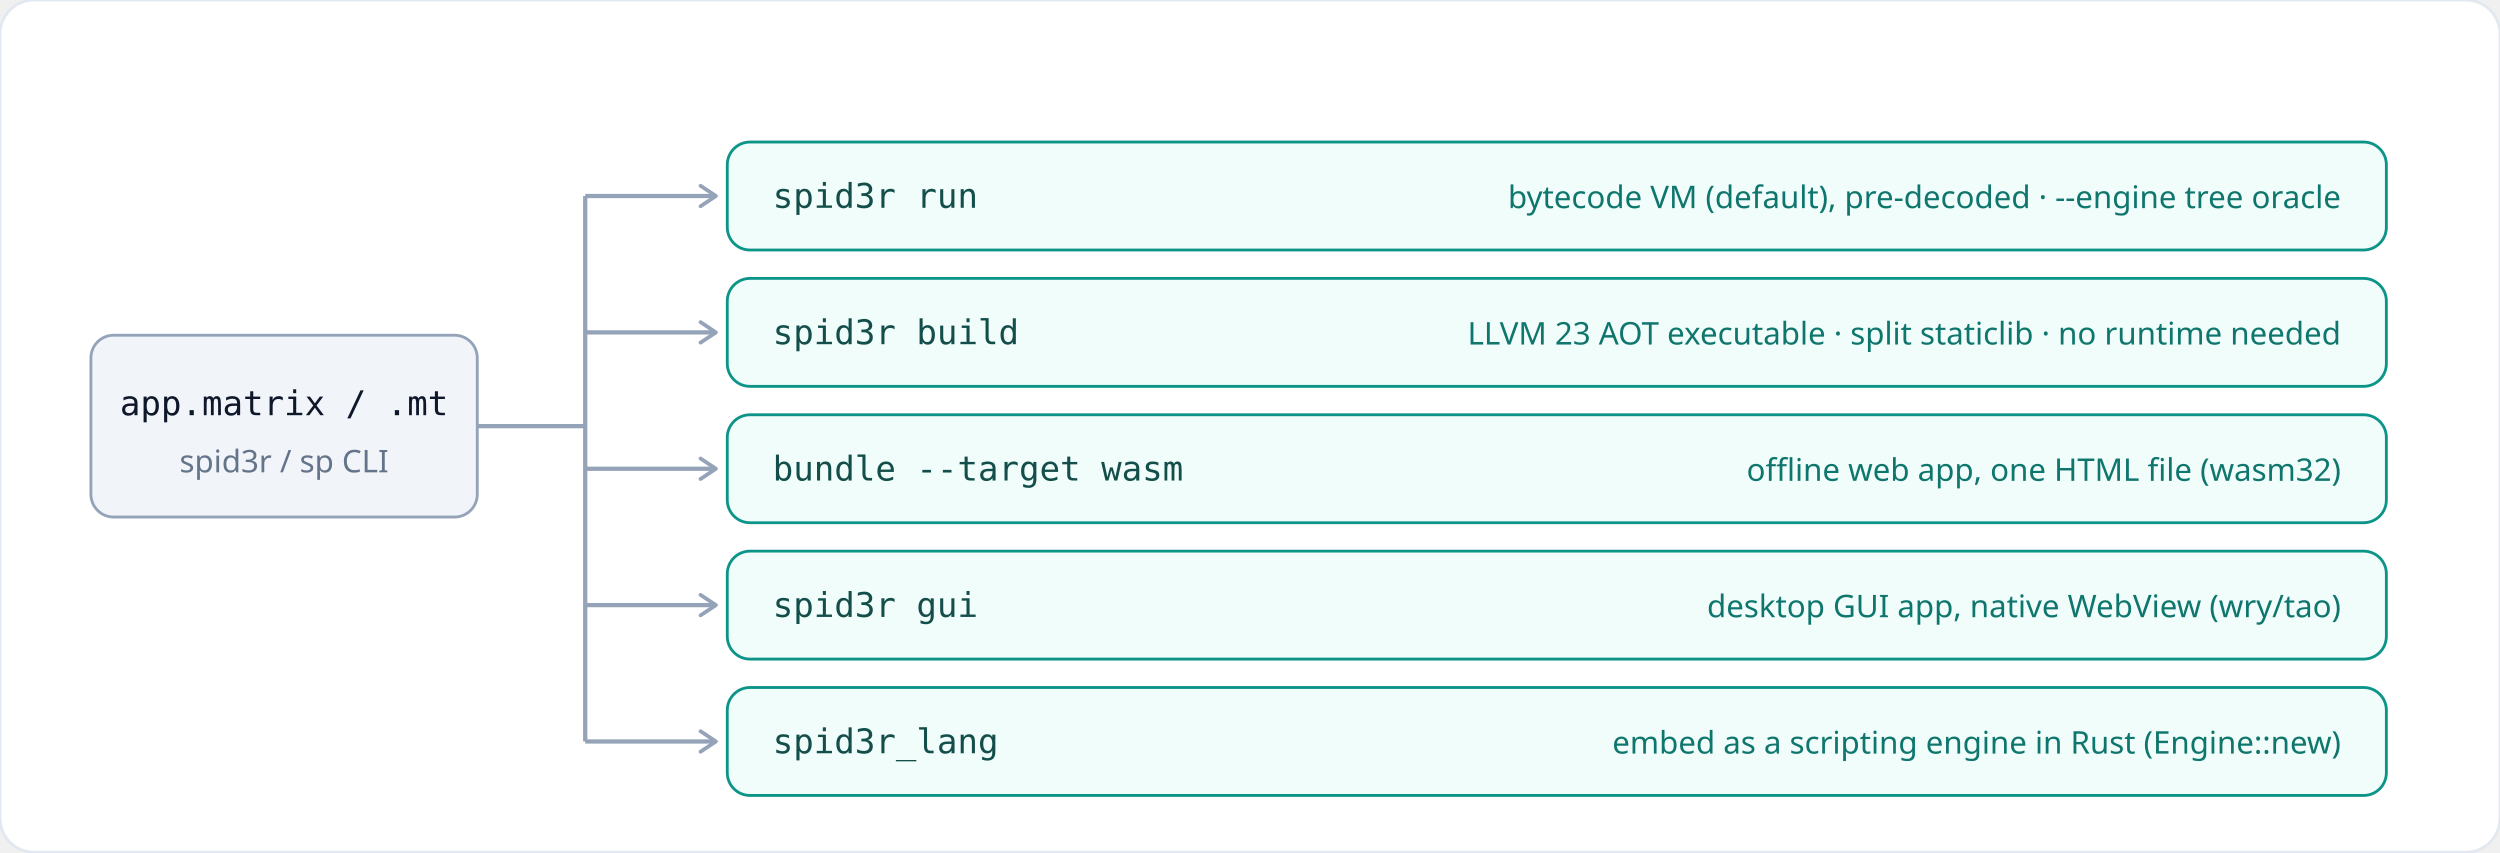
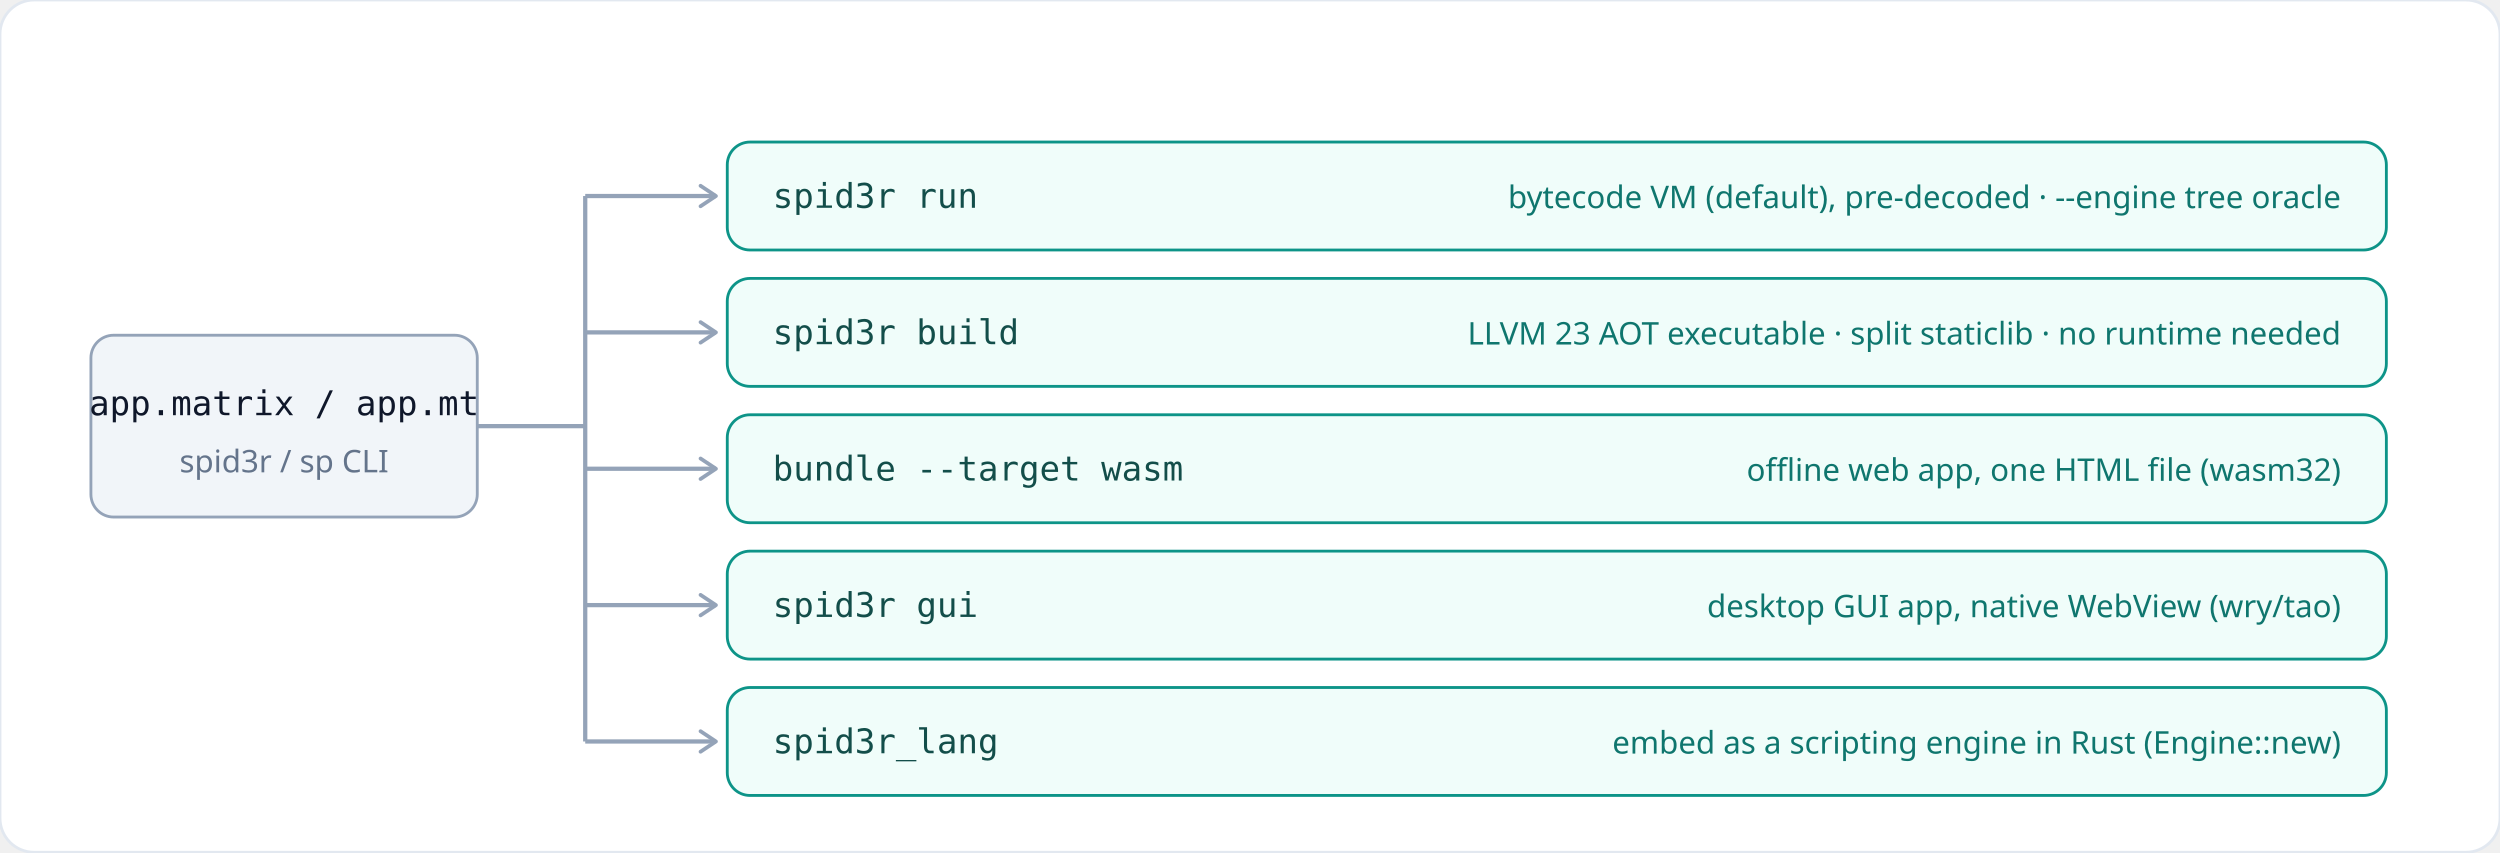
<svg xmlns="http://www.w3.org/2000/svg" viewBox="0 0 880 300" width="880" height="300" role="img">
  <defs>
    <marker id="c" viewBox="0 0 10 10" refX="8" refY="5" markerWidth="6" markerHeight="6" orient="auto-start-reverse">
      <path d="M2 1L8 5L2 9" fill="none" stroke="#94A3B8" stroke-width="1.5" stroke-linecap="round" stroke-linejoin="round" />
    </marker>
  </defs>
  <rect x="0" y="0" width="880" height="300" rx="12" fill="#FFFFFF" stroke="#E2E8F0" stroke-width="1" />
  <rect x="32" y="118" width="136" height="64" rx="8" fill="#F1F5F9" stroke="#94A3B8" stroke-width="1" />
-   <text x="100" y="142" text-anchor="middle" dominant-baseline="central" font-family="ui-monospace, SFMono-Regular, Menlo, Consolas, monospace" font-size="12" fill="#0F172A">app.matrix / .mt</text>
+   <text x="100" y="142" text-anchor="middle" dominant-baseline="central" font-family="ui-monospace, SFMono-Regular, Menlo, Consolas, monospace" font-size="12" fill="#0F172A">app.matrix / app.mt</text>
  <text x="100" y="162" text-anchor="middle" dominant-baseline="central" font-family="ui-sans-serif, system-ui, sans-serif" font-size="11" fill="#64748B">spid3r / sp CLI</text>
  <path d="M168 150 L206 150" fill="none" stroke="#94A3B8" stroke-width="1.5" />
  <path d="M206 69 L206 261" fill="none" stroke="#94A3B8" stroke-width="1.5" />
  <path d="M206 69 L252 69" fill="none" stroke="#94A3B8" stroke-width="1.5" marker-end="url(#c)" />
  <path d="M206 117 L252 117" fill="none" stroke="#94A3B8" stroke-width="1.5" marker-end="url(#c)" />
  <path d="M206 165 L252 165" fill="none" stroke="#94A3B8" stroke-width="1.5" marker-end="url(#c)" />
  <path d="M206 213 L252 213" fill="none" stroke="#94A3B8" stroke-width="1.5" marker-end="url(#c)" />
  <path d="M206 261 L252 261" fill="none" stroke="#94A3B8" stroke-width="1.5" marker-end="url(#c)" />
  <rect x="256" y="50" width="584" height="38" rx="8" fill="#F0FDFA" stroke="#0D9488" stroke-width="1" />
  <text x="272" y="69" dominant-baseline="central" font-family="ui-monospace, SFMono-Regular, Menlo, Consolas, monospace" font-size="12" fill="#134E4A">spid3r run</text>
  <text x="824" y="69" text-anchor="end" dominant-baseline="central" font-family="ui-sans-serif, system-ui, sans-serif" font-size="11" fill="#0F766E">bytecode VM (default), pre-decoded · --engine tree oracle</text>
  <rect x="256" y="98" width="584" height="38" rx="8" fill="#F0FDFA" stroke="#0D9488" stroke-width="1" />
  <text x="272" y="117" dominant-baseline="central" font-family="ui-monospace, SFMono-Regular, Menlo, Consolas, monospace" font-size="12" fill="#134E4A">spid3r build</text>
  <text x="824" y="117" text-anchor="end" dominant-baseline="central" font-family="ui-sans-serif, system-ui, sans-serif" font-size="11" fill="#0F766E">LLVM 23 AOT executable · split staticlib · no runtime needed</text>
  <rect x="256" y="146" width="584" height="38" rx="8" fill="#F0FDFA" stroke="#0D9488" stroke-width="1" />
  <text x="272" y="165" dominant-baseline="central" font-family="ui-monospace, SFMono-Regular, Menlo, Consolas, monospace" font-size="12" fill="#134E4A">bundle --target wasm</text>
  <text x="824" y="165" text-anchor="end" dominant-baseline="central" font-family="ui-sans-serif, system-ui, sans-serif" font-size="11" fill="#0F766E">offline web app, one HTML file (wasm32)</text>
  <rect x="256" y="194" width="584" height="38" rx="8" fill="#F0FDFA" stroke="#0D9488" stroke-width="1" />
  <text x="272" y="213" dominant-baseline="central" font-family="ui-monospace, SFMono-Regular, Menlo, Consolas, monospace" font-size="12" fill="#134E4A">spid3r gui</text>
  <text x="824" y="213" text-anchor="end" dominant-baseline="central" font-family="ui-sans-serif, system-ui, sans-serif" font-size="11" fill="#0F766E">desktop GUI app, native WebView (wry/tao)</text>
  <rect x="256" y="242" width="584" height="38" rx="8" fill="#F0FDFA" stroke="#0D9488" stroke-width="1" />
  <text x="272" y="261" dominant-baseline="central" font-family="ui-monospace, SFMono-Regular, Menlo, Consolas, monospace" font-size="12" fill="#134E4A">spid3r_lang</text>
  <text x="824" y="261" text-anchor="end" dominant-baseline="central" font-family="ui-sans-serif, system-ui, sans-serif" font-size="11" fill="#0F766E">embed as a scripting engine in Rust (Engine::new)</text>
</svg>
